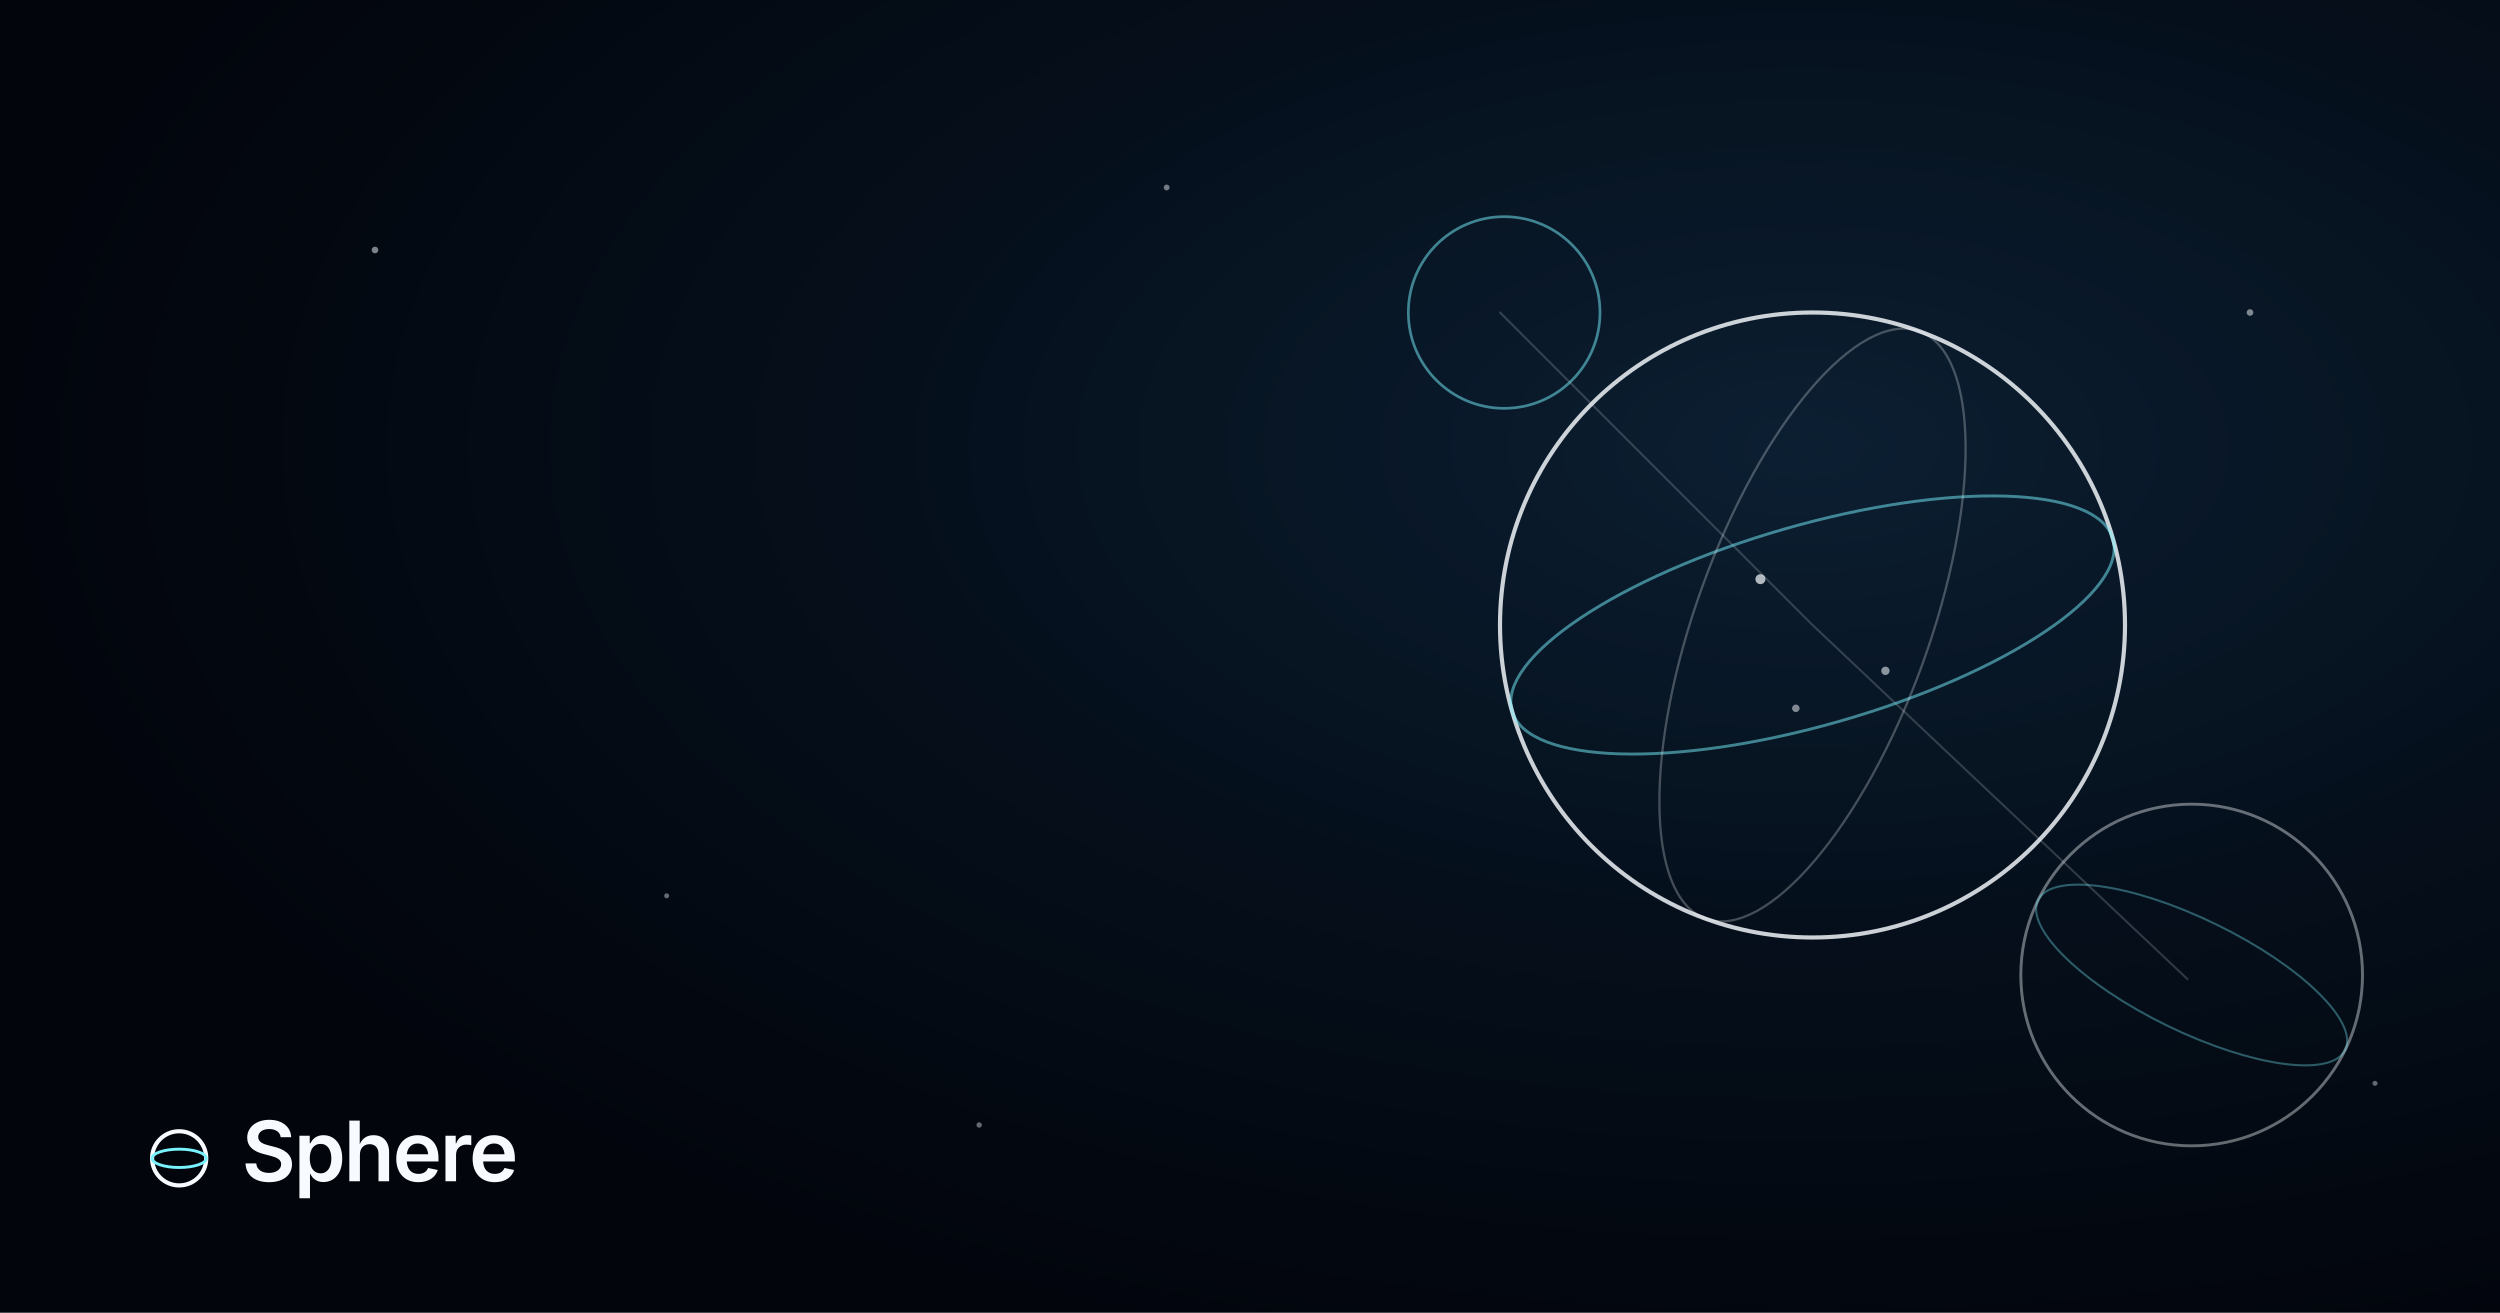
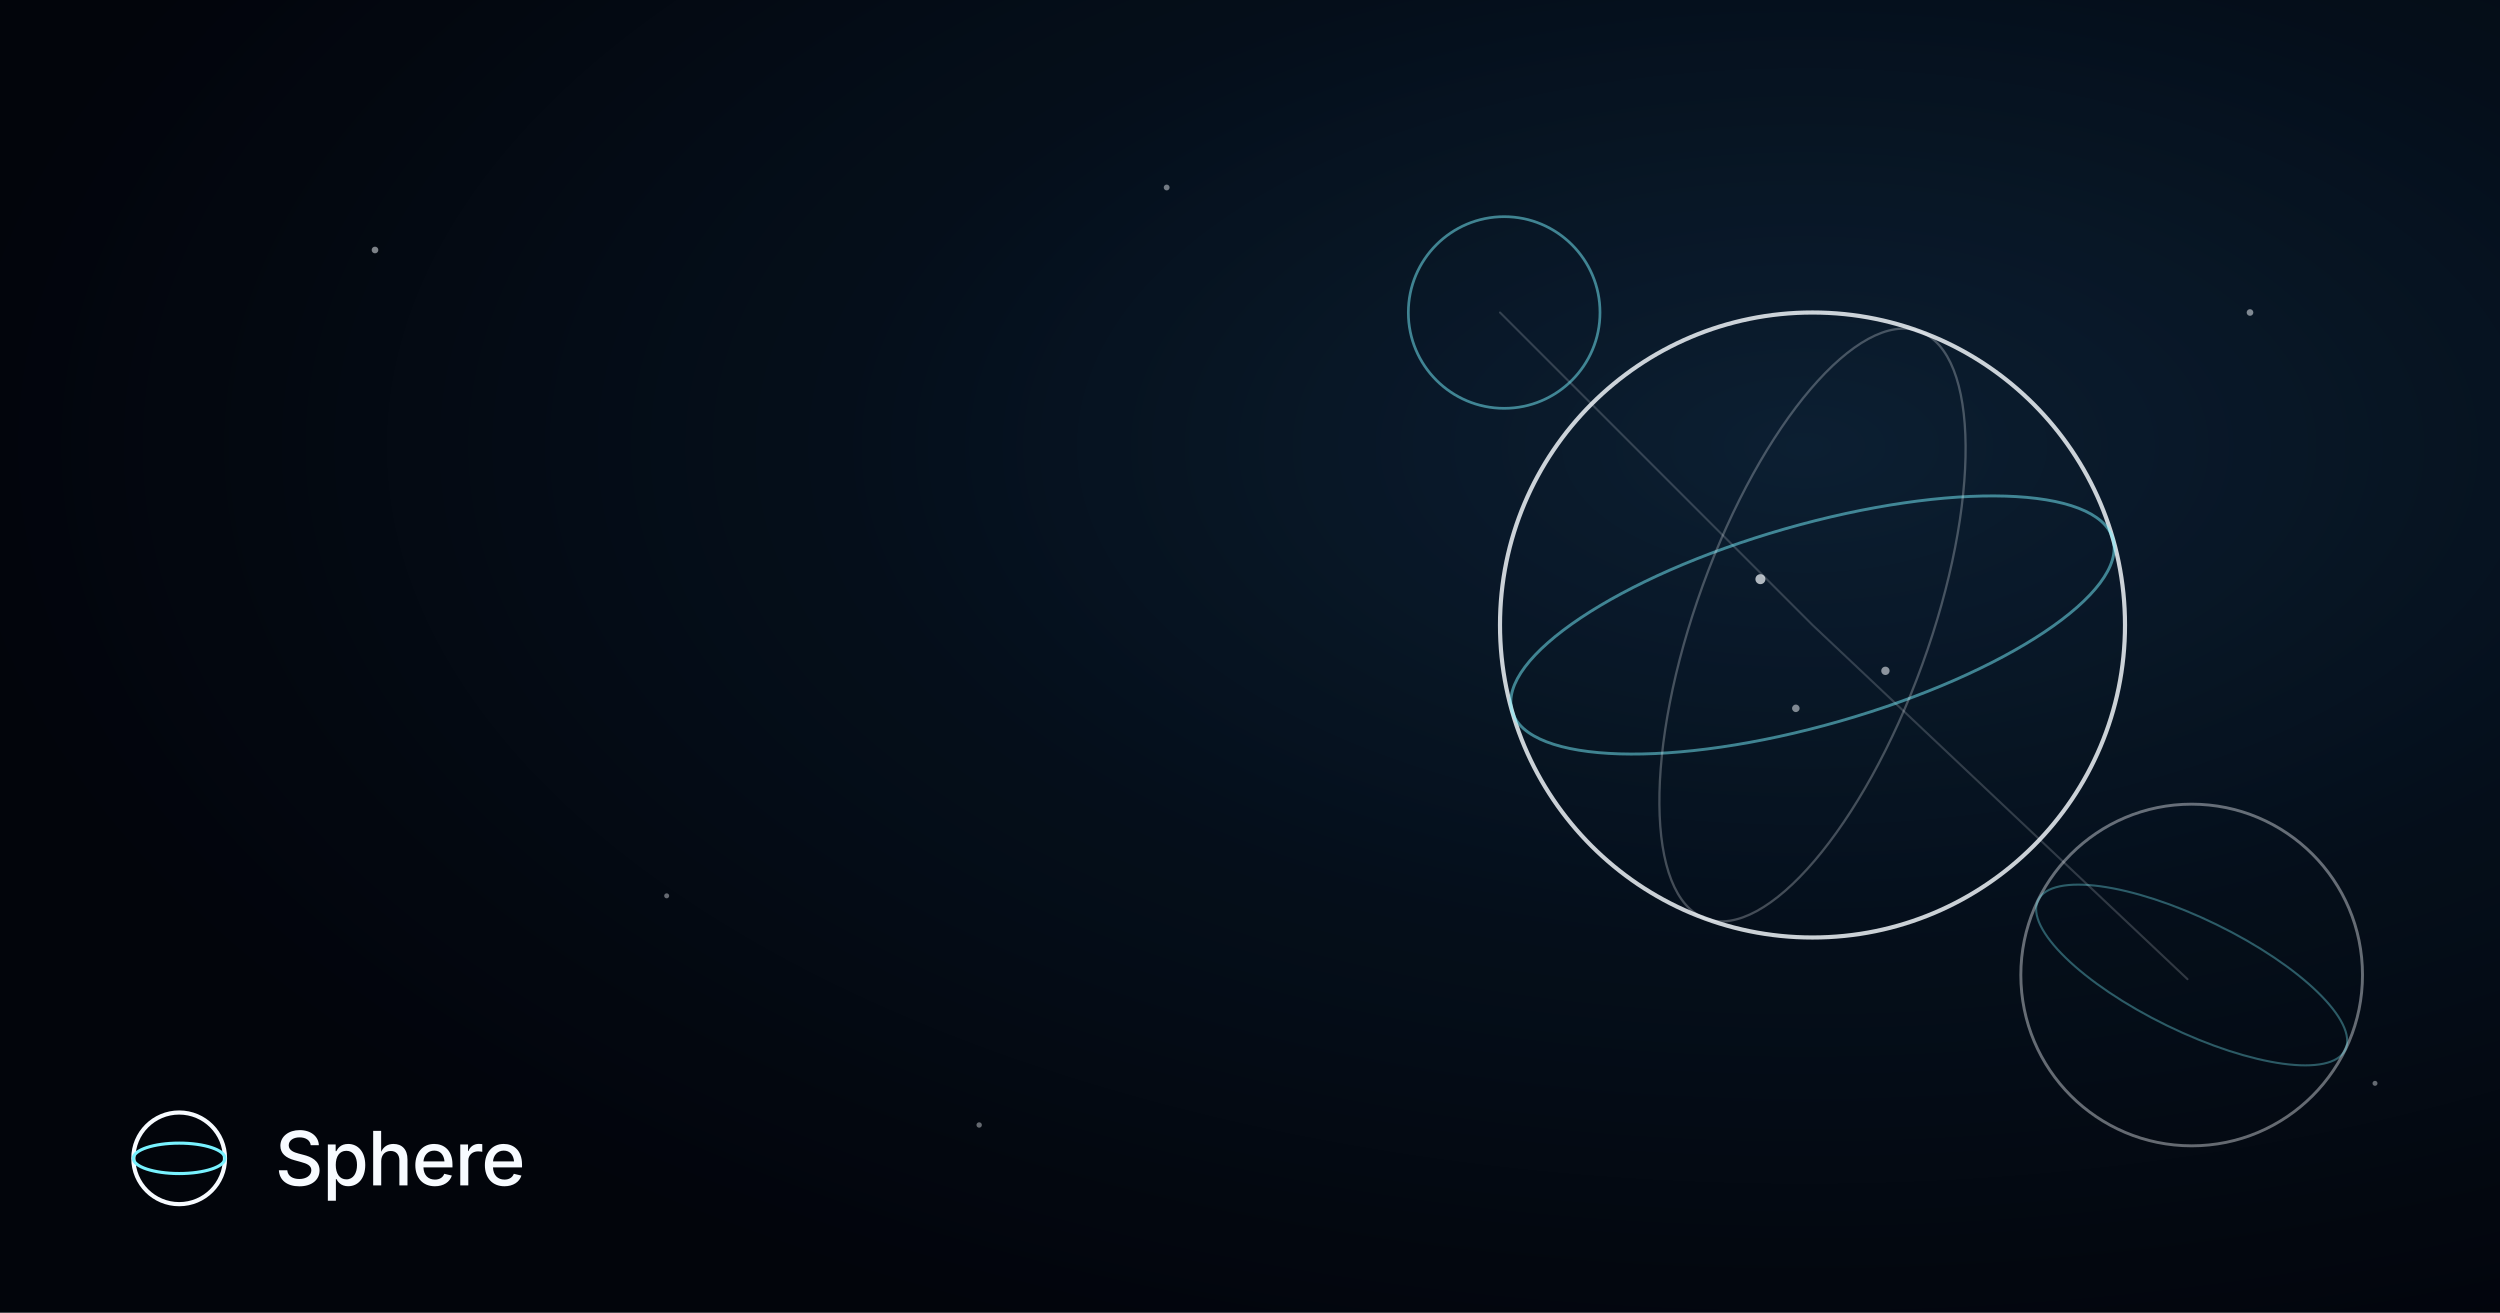
<svg xmlns="http://www.w3.org/2000/svg" viewBox="0 0 1200 630" role="img" aria-label="Sphere">
  <defs>
    <radialGradient id="glow" cx="72%" cy="34%" r="74%">
      <stop offset="0%" stop-color="#0d2236" />
      <stop offset="52%" stop-color="#05101c" />
      <stop offset="100%" stop-color="#02050b" />
    </radialGradient>
  </defs>
  <rect width="1200" height="630" fill="#02050b" />
  <rect width="1200" height="630" fill="url(#glow)" opacity=".9" />
  <g fill="#f7fbff">
    <circle cx="180" cy="120" r="1.6" opacity=".5" />
    <circle cx="320" cy="430" r="1.2" opacity=".4" />
    <circle cx="560" cy="90" r="1.4" opacity=".45" />
    <circle cx="1080" cy="150" r="1.6" opacity=".5" />
    <circle cx="1140" cy="520" r="1.2" opacity=".4" />
    <circle cx="470" cy="540" r="1.3" opacity=".4" />
  </g>
  <g fill="none" stroke-linecap="round">
    <path d="M720 150 870 300 1050 470" stroke="#f7fbff" stroke-width="1" opacity=".18" />
    <circle cx="870" cy="300" r="150" stroke="#f7fbff" stroke-width="2" opacity=".82" />
    <ellipse cx="870" cy="300" rx="150" ry="48" stroke="#78f2ff" stroke-width="1.4" opacity=".5" transform="rotate(-16 870 300)" />
    <ellipse cx="870" cy="300" rx="56" ry="150" stroke="#f7fbff" stroke-width="1.1" opacity=".26" transform="rotate(20 870 300)" />
    <circle cx="1052" cy="468" r="82" stroke="#f7fbff" stroke-width="1.4" opacity=".4" />
    <ellipse cx="1052" cy="468" rx="82" ry="27" stroke="#78f2ff" stroke-width="1" opacity=".34" transform="rotate(26 1052 468)" />
    <circle cx="722" cy="150" r="46" stroke="#78f2ff" stroke-width="1.3" opacity=".5" />
  </g>
  <g fill="#f7fbff">
    <circle cx="845" cy="278" r="2.4" opacity=".7" />
    <circle cx="905" cy="322" r="2" opacity=".55" />
    <circle cx="862" cy="340" r="1.8" opacity=".5" />
  </g>
  <g>
-     <circle cx="86" cy="556" r="13" fill="none" stroke="#f7fbff" stroke-width="2" />
-     <ellipse cx="86" cy="556" rx="13" ry="4.4" fill="none" stroke="#78f2ff" stroke-width="1.4" />
-     <text x="116" y="567" fill="#f7fbff" font-family="Inter Tight, Inter, system-ui, sans-serif" font-size="40" font-weight="600" letter-spacing="-1">Sphere</text>
+     <circle cx="86" cy="556" r="22" fill="none" stroke="#f7fbff" stroke-width="2" />
+     <ellipse cx="86" cy="556" rx="22" ry="7.3" fill="none" stroke="#78f2ff" stroke-width="1.5" />
+     <text x="132" y="569" fill="#f7fbff" font-family="Inter Tight, Inter, system-ui, sans-serif" font-size="36" font-weight="500" letter-spacing="-0.5">Sphere</text>
  </g>
</svg>
